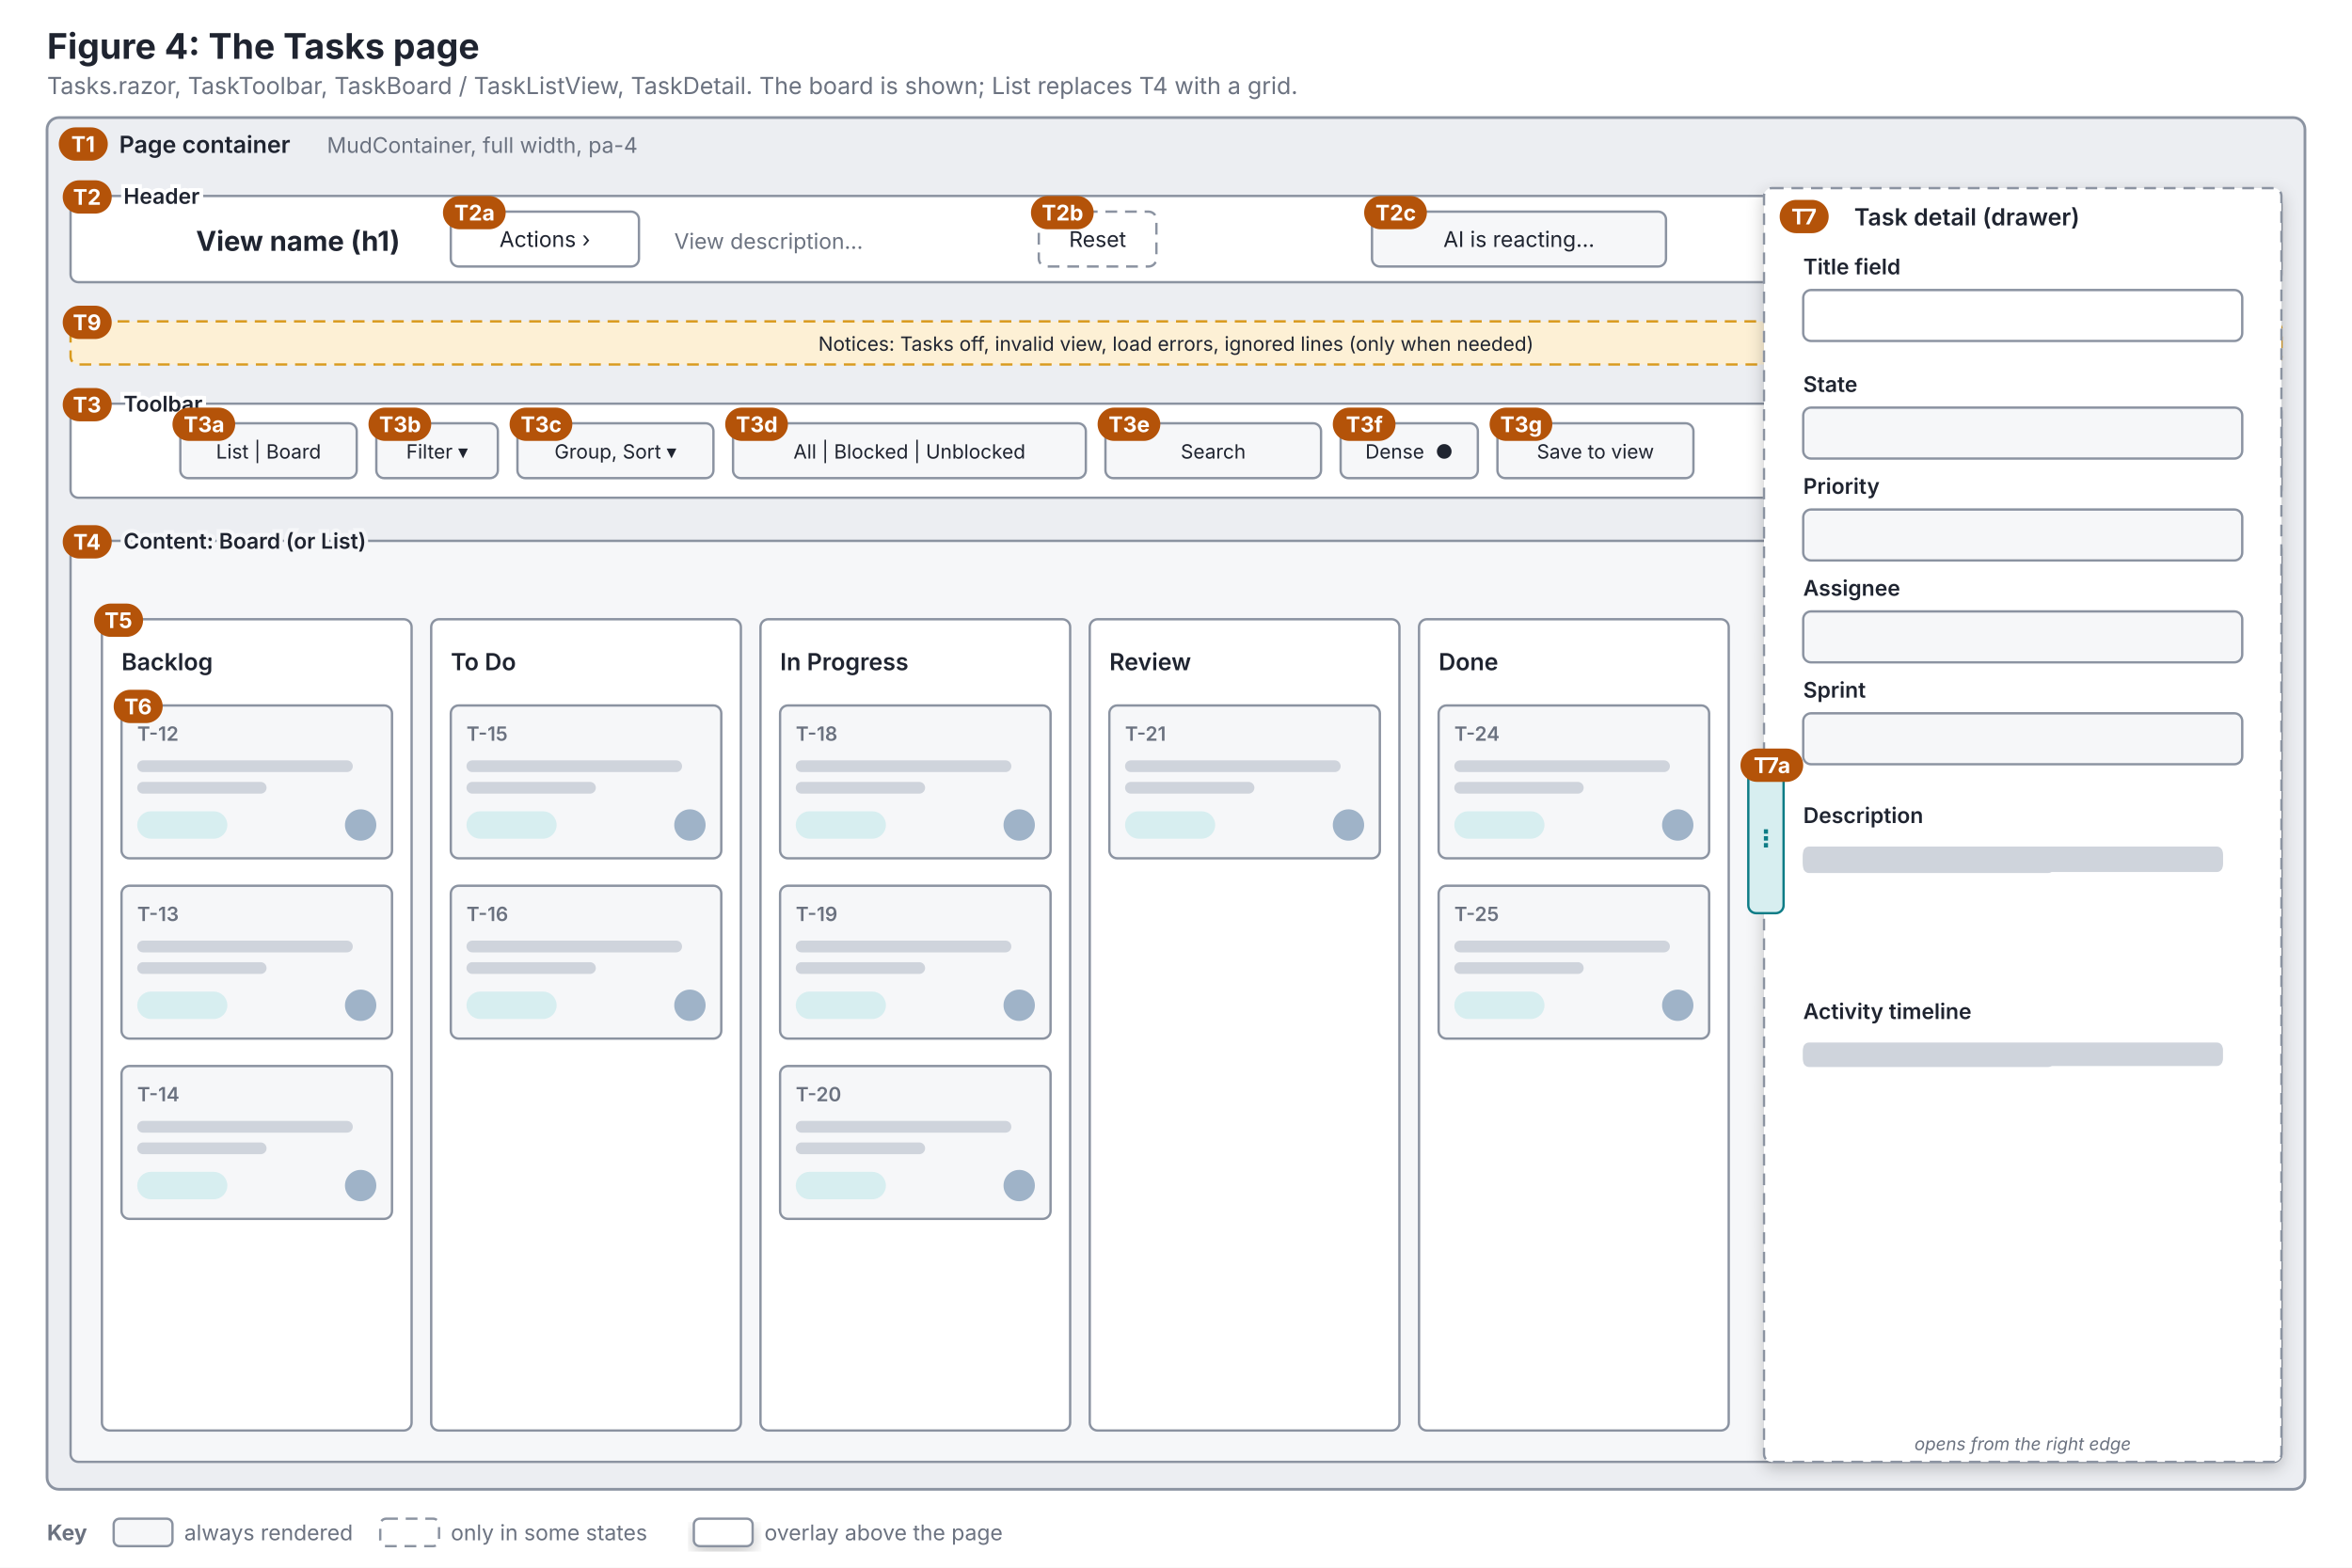
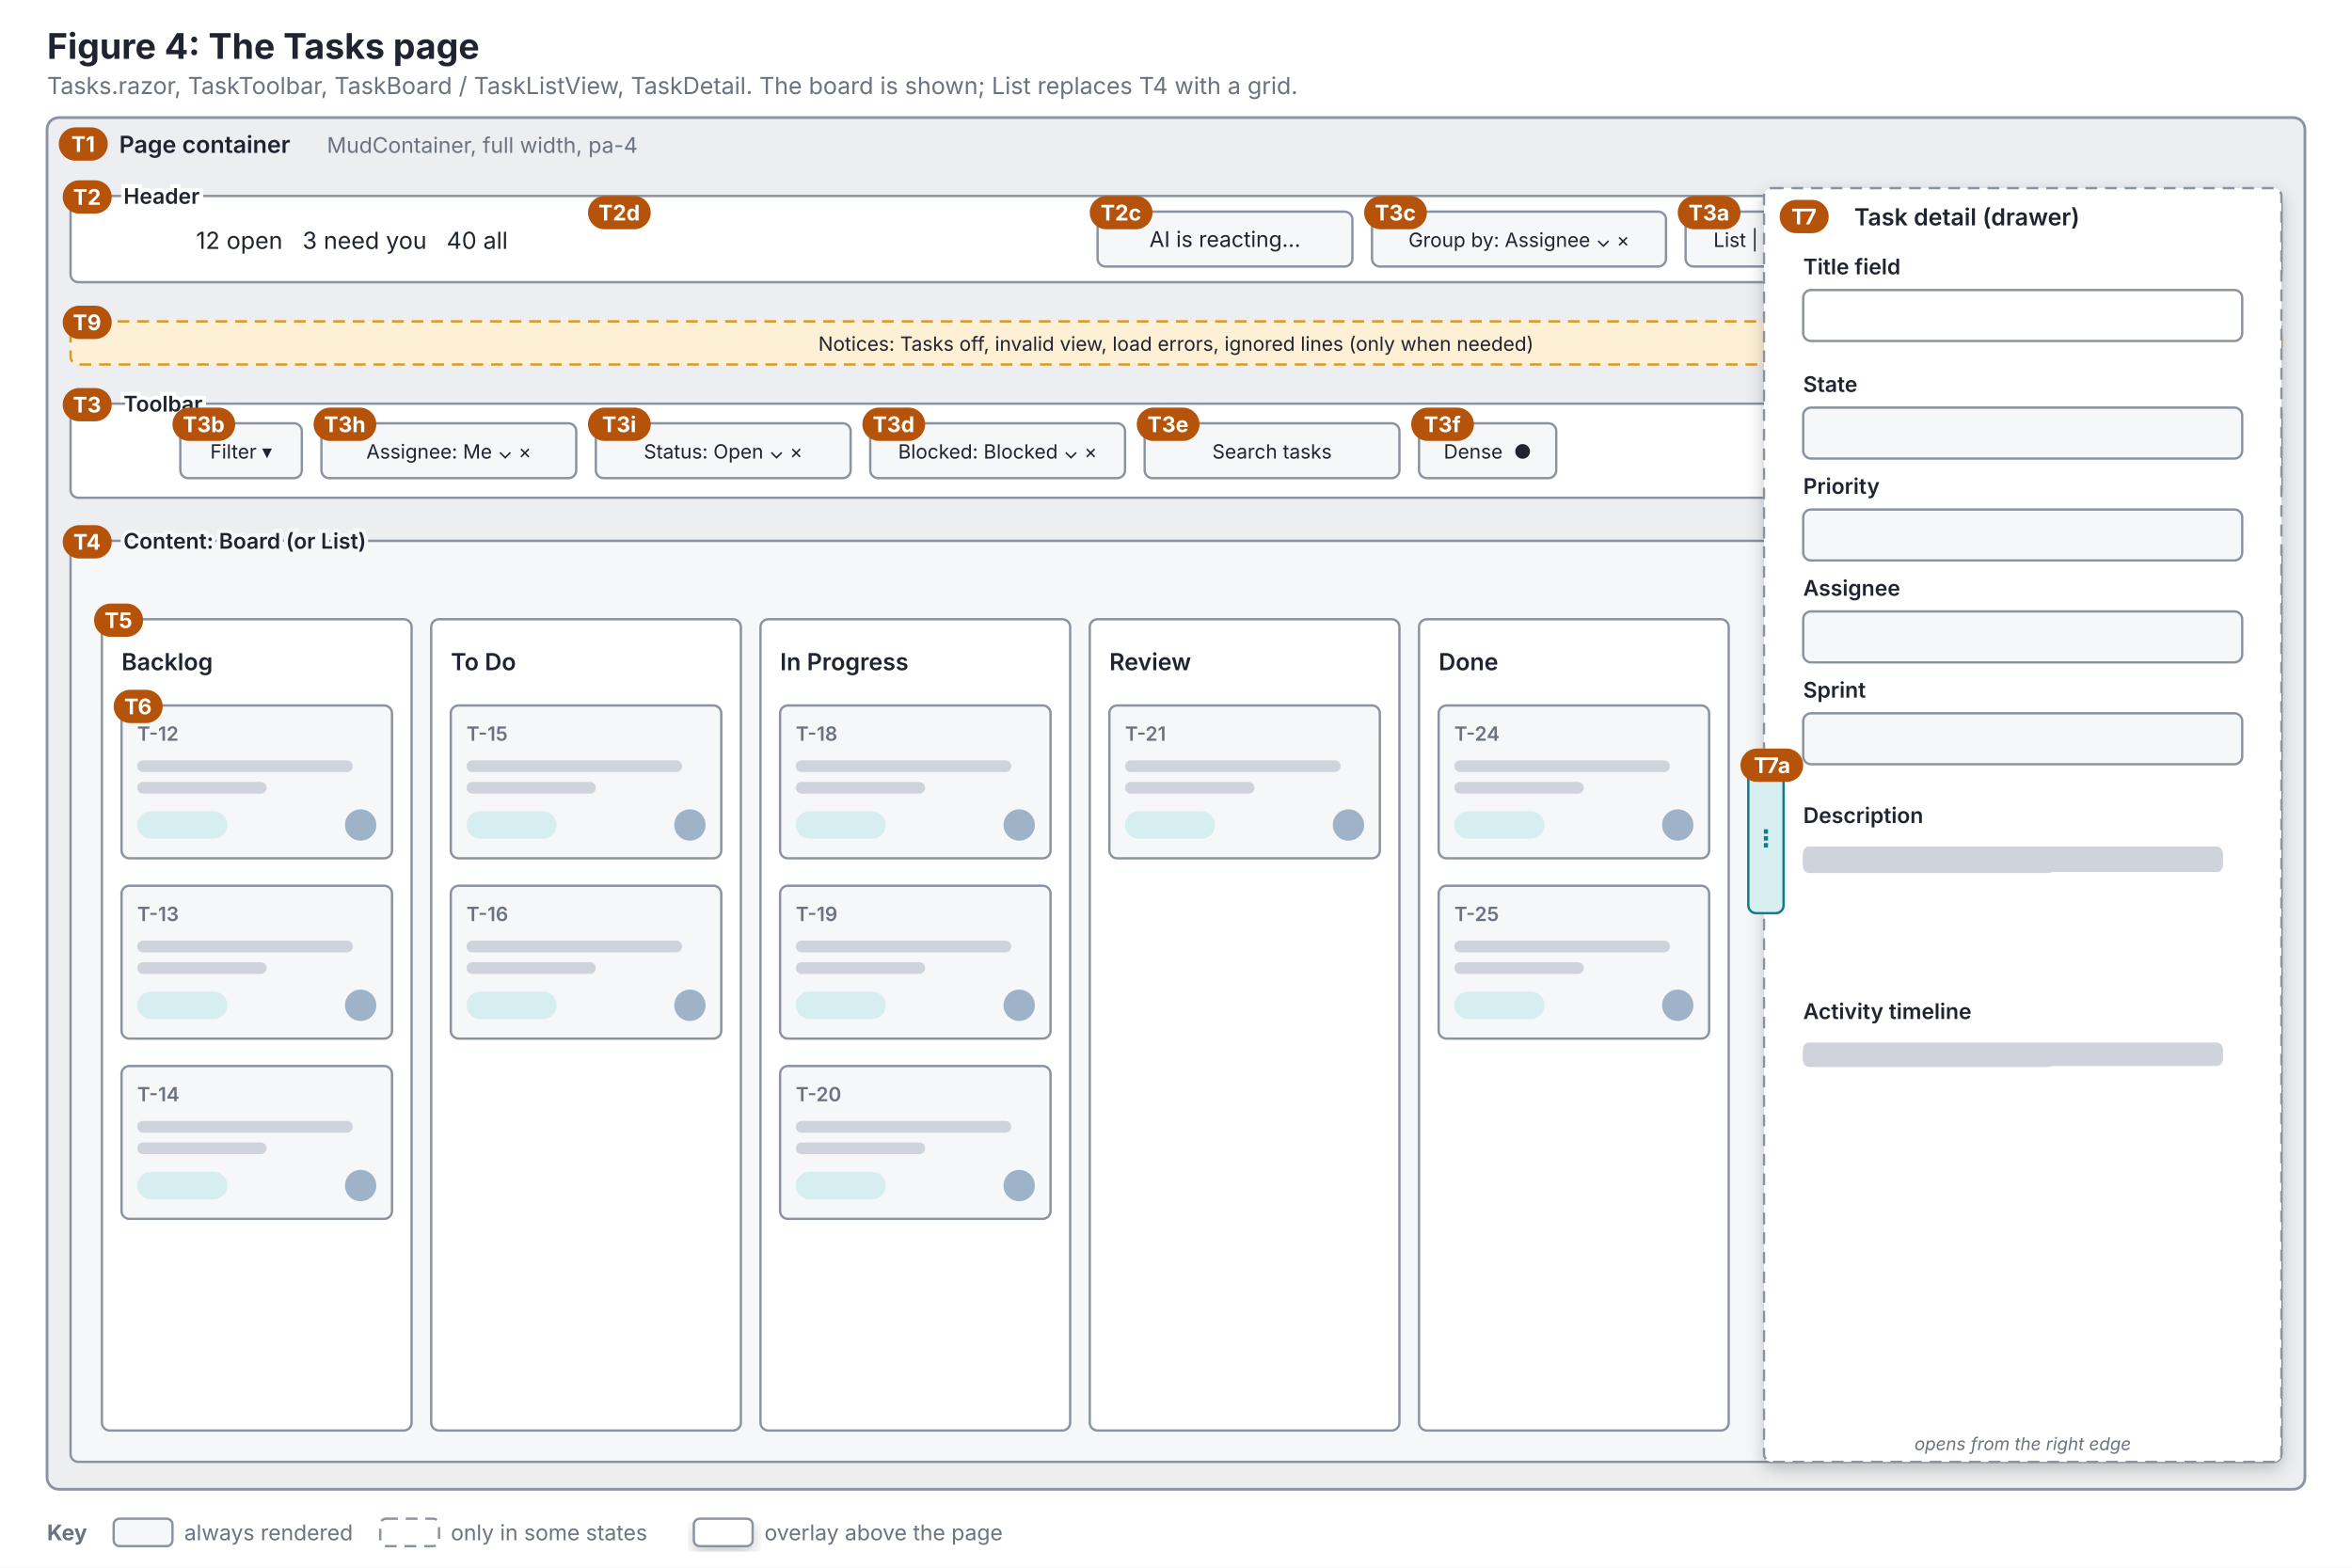
<svg xmlns="http://www.w3.org/2000/svg" viewBox="0 0 1200 800" width="1200" height="800" font-family="Inter, 'Segoe UI', Helvetica, Arial, sans-serif" xml:space="preserve" style="white-space: pre" role="img" aria-label="Figure 4: The Tasks page">
  <defs>
    <filter id="sh" x="-10%" y="-10%" width="125%" height="130%">
      <feDropShadow dx="0" dy="3" stdDeviation="4" flood-color="#000" flood-opacity="0.22" />
    </filter>
    <marker id="ar" viewBox="0 0 10 10" refX="9" refY="5" markerWidth="7" markerHeight="7" orient="auto-start-reverse">
      <path d="M0 0 L10 5 L0 10 z" fill="#6b7280" />
    </marker>
  </defs>
  <rect width="1200" height="800" fill="#ffffff" />
  <text x="24" y="30" font-size="18" font-weight="700" fill="#1f2430" text-anchor="start">Figure 4: The Tasks page</text>
  <text x="24" y="48" font-size="12" font-weight="400" fill="#6b7280" text-anchor="start">Tasks.razor, TaskToolbar, TaskBoard / TaskListView, TaskDetail. The board is shown; List replaces T4 with a grid.</text>
  <rect x="24" y="60" width="1152" height="700" rx="6" fill="#eceef2" stroke="#8b93a1" stroke-width="1.4" />
  <rect x="30" y="65" width="25" height="17" rx="8.5" fill="#b45309" />
  <text x="42.4" y="77.5" font-size="11" font-weight="700" fill="#fff" text-anchor="middle">T1</text>
  <text x="60.8" y="78" font-size="12" font-weight="600" fill="#1f2430" text-anchor="start">Page container</text>
  <text x="166.8" y="78" font-size="11" font-weight="400" fill="#6b7280" text-anchor="start">MudContainer, full width, pa-4</text>
  <rect x="36" y="100" width="1128" height="44" rx="4" fill="#ffffff" stroke="#8b93a1" stroke-width="1.2" />
  <rect x="32" y="92" width="25" height="17" rx="8.5" fill="#b45309" />
  <text x="44.4" y="104.5" font-size="11" font-weight="700" fill="#fff" text-anchor="middle">T2</text>
  <text x="63" y="104" font-size="11" font-weight="600" fill="#1f2430" stroke="#ffffff" stroke-width="4" paint-order="stroke">Header</text>
-   <text x="100" y="128" font-size="14" font-weight="700" fill="#1f2430" text-anchor="start">View name (h1)</text>
-   <rect x="230" y="108" width="96" height="28" rx="4" fill="#ffffff" stroke="#8b93a1" stroke-width="1.2" />
-   <text x="278.0" y="126.0" font-size="11" font-weight="400" fill="#1f2430" text-anchor="middle">Actions ›</text>
-   <rect x="226" y="100" width="32" height="17" rx="8.5" fill="#b45309" />
-   <text x="242.1" y="112.5" font-size="11" font-weight="700" fill="#fff" text-anchor="middle">T2a</text>
-   <text x="344" y="127" font-size="11" font-weight="400" fill="#6b7280" text-anchor="start">View description…</text>
-   <rect x="530" y="108" width="60" height="28" rx="4" fill="#ffffff" stroke="#8b93a1" stroke-width="1.2" stroke-dasharray="6 4" />
-   <text x="560.0" y="126.0" font-size="11" font-weight="400" fill="#1f2430" text-anchor="middle">Reset</text>
-   <rect x="526" y="100" width="32" height="17" rx="8.5" fill="#b45309" />
-   <text x="542.1" y="112.5" font-size="11" font-weight="700" fill="#fff" text-anchor="middle">T2b</text>
+   <text x="100" y="127" font-size="12" font-weight="400" fill="#1f2430" text-anchor="start">12 open   3 need you   40 all</text>
+   <rect x="300" y="100" width="32" height="17" rx="8.5" fill="#b45309" />
+   <text x="315.9" y="112.5" font-size="11" font-weight="700" fill="#fff" text-anchor="middle">T2d</text>
+   <rect x="560" y="108" width="130" height="28" rx="4" fill="#f6f7f9" stroke="#8b93a1" stroke-width="1.2" />
+   <text x="625.0" y="126" font-size="11" font-weight="400" fill="#1f2430" text-anchor="middle">AI is reacting…</text>
+   <rect x="556" y="100" width="32" height="17" rx="8.5" fill="#b45309" />
+   <text x="571.9" y="112.5" font-size="11" font-weight="700" fill="#fff" text-anchor="middle">T2c</text>
  <rect x="700" y="108" width="150" height="28" rx="4" fill="#f6f7f9" stroke="#8b93a1" stroke-width="1.2" />
-   <text x="775.0" y="126.0" font-size="11" font-weight="400" fill="#1f2430" text-anchor="middle">AI is reacting…</text>
+   <text x="775.0" y="126" font-size="10" font-weight="400" fill="#1f2430" text-anchor="middle">Group by: Assignee ⌄ ×</text>
  <rect x="696" y="100" width="32" height="17" rx="8.5" fill="#b45309" />
-   <text x="712.1" y="112.5" font-size="11" font-weight="700" fill="#fff" text-anchor="middle">T2c</text>
+   <text x="711.9" y="112.5" font-size="11" font-weight="700" fill="#fff" text-anchor="middle">T3c</text>
+   <rect x="860" y="108" width="90" height="28" rx="4" fill="#f6f7f9" stroke="#8b93a1" stroke-width="1.2" />
+   <text x="905.0" y="126" font-size="10" font-weight="400" fill="#1f2430" text-anchor="middle">List | Kanban</text>
+   <rect x="856" y="100" width="32" height="17" rx="8.5" fill="#b45309" />
+   <text x="871.9" y="112.5" font-size="11" font-weight="700" fill="#fff" text-anchor="middle">T3a</text>
+   <rect x="960" y="108" width="100" height="28" rx="4" fill="#d7e0f7" stroke="#8b93a1" stroke-width="1.2" />
+   <text x="1010.0" y="126" font-size="11" font-weight="700" fill="#1f2430" text-anchor="middle">+ New task</text>
+   <rect x="1070" y="108" width="36" height="28" rx="4" fill="#ffffff" stroke="#8b93a1" stroke-width="1.2" />
+   <text x="1088.0" y="126" font-size="14" font-weight="400" fill="#1f2430" text-anchor="middle">⋮</text>
+   <rect x="1064" y="100" width="32" height="17" rx="8.5" fill="#b45309" />
+   <text x="1079.9" y="112.5" font-size="11" font-weight="700" fill="#fff" text-anchor="middle">T2a</text>
  <rect x="36" y="164" width="1128" height="22" rx="4" fill="#fdf0d5" stroke="#d99a1e" stroke-width="1.2" stroke-dasharray="6 4" />
  <text x="600.0" y="179.0" font-size="10" font-weight="400" fill="#1f2430" text-anchor="middle">Notices: Tasks off, invalid view, load errors, ignored lines (only when needed)</text>
  <rect x="32" y="156" width="25" height="17" rx="8.5" fill="#b45309" />
  <text x="44.4" y="168.5" font-size="11" font-weight="700" fill="#fff" text-anchor="middle">T9</text>
  <rect x="36" y="206" width="1128" height="48" rx="4" fill="#ffffff" stroke="#8b93a1" stroke-width="1.2" />
  <rect x="32" y="198" width="25" height="17" rx="8.5" fill="#b45309" />
  <text x="44.4" y="210.5" font-size="11" font-weight="700" fill="#fff" text-anchor="middle">T3</text>
  <text x="63" y="210" font-size="11" font-weight="600" fill="#1f2430" stroke="#ffffff" stroke-width="4" paint-order="stroke">Toolbar</text>
-   <rect x="92" y="216" width="90" height="28" rx="4" fill="#f6f7f9" stroke="#8b93a1" stroke-width="1.2" />
-   <text x="137.0" y="234.0" font-size="10" font-weight="400" fill="#1f2430" text-anchor="middle">List | Board</text>
+   <rect x="92" y="216" width="62" height="28" rx="4" fill="#f6f7f9" stroke="#8b93a1" stroke-width="1.2" />
+   <text x="123.0" y="234" font-size="10" font-weight="400" fill="#1f2430" text-anchor="middle">Filter ▾</text>
  <rect x="88" y="208" width="32" height="17" rx="8.5" fill="#b45309" />
-   <text x="104.1" y="220.5" font-size="11" font-weight="700" fill="#fff" text-anchor="middle">T3a</text>
-   <rect x="192" y="216" width="62" height="28" rx="4" fill="#f6f7f9" stroke="#8b93a1" stroke-width="1.2" />
-   <text x="223.0" y="234.0" font-size="10" font-weight="400" fill="#1f2430" text-anchor="middle">Filter ▾</text>
-   <rect x="188" y="208" width="32" height="17" rx="8.5" fill="#b45309" />
-   <text x="204.1" y="220.5" font-size="11" font-weight="700" fill="#fff" text-anchor="middle">T3b</text>
-   <rect x="264" y="216" width="100" height="28" rx="4" fill="#f6f7f9" stroke="#8b93a1" stroke-width="1.2" />
-   <text x="314.0" y="234.0" font-size="10" font-weight="400" fill="#1f2430" text-anchor="middle">Group, Sort ▾</text>
-   <rect x="260" y="208" width="32" height="17" rx="8.5" fill="#b45309" />
-   <text x="276.1" y="220.5" font-size="11" font-weight="700" fill="#fff" text-anchor="middle">T3c</text>
-   <rect x="374" y="216" width="180" height="28" rx="4" fill="#f6f7f9" stroke="#8b93a1" stroke-width="1.2" />
-   <text x="464.0" y="234.0" font-size="10" font-weight="400" fill="#1f2430" text-anchor="middle">All | Blocked | Unblocked</text>
-   <rect x="370" y="208" width="32" height="17" rx="8.5" fill="#b45309" />
-   <text x="386.1" y="220.5" font-size="11" font-weight="700" fill="#fff" text-anchor="middle">T3d</text>
-   <rect x="564" y="216" width="110" height="28" rx="4" fill="#f6f7f9" stroke="#8b93a1" stroke-width="1.2" />
-   <text x="619.0" y="234.0" font-size="10" font-weight="400" fill="#1f2430" text-anchor="middle">Search</text>
-   <rect x="560" y="208" width="32" height="17" rx="8.5" fill="#b45309" />
-   <text x="576.1" y="220.5" font-size="11" font-weight="700" fill="#fff" text-anchor="middle">T3e</text>
-   <rect x="684" y="216" width="70" height="28" rx="4" fill="#f6f7f9" stroke="#8b93a1" stroke-width="1.2" />
-   <text x="719.0" y="234.0" font-size="10" font-weight="400" fill="#1f2430" text-anchor="middle">Dense  ●</text>
-   <rect x="680" y="208" width="32" height="17" rx="8.5" fill="#b45309" />
-   <text x="696.1" y="220.5" font-size="11" font-weight="700" fill="#fff" text-anchor="middle">T3f</text>
-   <rect x="764" y="216" width="100" height="28" rx="4" fill="#f6f7f9" stroke="#8b93a1" stroke-width="1.2" />
-   <text x="814.0" y="234.0" font-size="10" font-weight="400" fill="#1f2430" text-anchor="middle">Save to view</text>
-   <rect x="760" y="208" width="32" height="17" rx="8.5" fill="#b45309" />
-   <text x="776.1" y="220.5" font-size="11" font-weight="700" fill="#fff" text-anchor="middle">T3g</text>
+   <text x="103.9" y="220.5" font-size="11" font-weight="700" fill="#fff" text-anchor="middle">T3b</text>
+   <rect x="164" y="216" width="130" height="28" rx="4" fill="#f6f7f9" stroke="#8b93a1" stroke-width="1.2" />
+   <text x="229.0" y="234" font-size="10" font-weight="400" fill="#1f2430" text-anchor="middle">Assignee: Me ⌄ ×</text>
+   <rect x="160" y="208" width="32" height="17" rx="8.5" fill="#b45309" />
+   <text x="175.9" y="220.5" font-size="11" font-weight="700" fill="#fff" text-anchor="middle">T3h</text>
+   <rect x="304" y="216" width="130" height="28" rx="4" fill="#f6f7f9" stroke="#8b93a1" stroke-width="1.2" />
+   <text x="369.0" y="234" font-size="10" font-weight="400" fill="#1f2430" text-anchor="middle">Status: Open ⌄ ×</text>
+   <rect x="300" y="208" width="32" height="17" rx="8.5" fill="#b45309" />
+   <text x="315.9" y="220.5" font-size="11" font-weight="700" fill="#fff" text-anchor="middle">T3i</text>
+   <rect x="444" y="216" width="130" height="28" rx="4" fill="#f6f7f9" stroke="#8b93a1" stroke-width="1.2" />
+   <text x="509.0" y="234" font-size="10" font-weight="400" fill="#1f2430" text-anchor="middle">Blocked: Blocked ⌄ ×</text>
+   <rect x="440" y="208" width="32" height="17" rx="8.5" fill="#b45309" />
+   <text x="455.9" y="220.5" font-size="11" font-weight="700" fill="#fff" text-anchor="middle">T3d</text>
+   <rect x="584" y="216" width="130" height="28" rx="4" fill="#f6f7f9" stroke="#8b93a1" stroke-width="1.2" />
+   <text x="649.0" y="234" font-size="10" font-weight="400" fill="#1f2430" text-anchor="middle">Search tasks</text>
+   <rect x="580" y="208" width="32" height="17" rx="8.5" fill="#b45309" />
+   <text x="595.9" y="220.5" font-size="11" font-weight="700" fill="#fff" text-anchor="middle">T3e</text>
+   <rect x="724" y="216" width="70" height="28" rx="4" fill="#f6f7f9" stroke="#8b93a1" stroke-width="1.2" />
+   <text x="759.0" y="234" font-size="10" font-weight="400" fill="#1f2430" text-anchor="middle">Dense  ●</text>
+   <rect x="720" y="208" width="32" height="17" rx="8.5" fill="#b45309" />
+   <text x="735.9" y="220.5" font-size="11" font-weight="700" fill="#fff" text-anchor="middle">T3f</text>
  <rect x="36" y="276" width="1128" height="470" rx="4" fill="#f6f7f9" stroke="#8b93a1" stroke-width="1.2" />
  <rect x="32" y="268" width="25" height="17" rx="8.5" fill="#b45309" />
  <text x="44.4" y="280.5" font-size="11" font-weight="700" fill="#fff" text-anchor="middle">T4</text>
  <text x="63" y="280" font-size="11" font-weight="600" fill="#1f2430" stroke="#f6f7f9" stroke-width="4" paint-order="stroke">Content: Board (or List)</text>
  <rect x="52" y="316" width="158" height="414" rx="4" fill="#ffffff" stroke="#8b93a1" stroke-width="1.2" />
  <text x="62" y="342" font-size="12" font-weight="600" fill="#1f2430" text-anchor="start">Backlog</text>
  <rect x="48" y="308" width="25" height="17" rx="8.5" fill="#b45309" />
  <text x="60.4" y="320.5" font-size="11" font-weight="700" fill="#fff" text-anchor="middle">T5</text>
  <rect x="62" y="360" width="138" height="78" rx="4" fill="#f6f7f9" stroke="#8b93a1" stroke-width="1.2" />
  <rect x="58" y="352" width="25" height="17" rx="8.5" fill="#b45309" />
  <text x="70.4" y="364.5" font-size="11" font-weight="700" fill="#fff" text-anchor="middle">T6</text>
  <text x="70" y="378" font-size="10" font-weight="600" fill="#6b7280" text-anchor="start">T-12</text>
  <rect x="70" y="388" width="110" height="6" rx="3" fill="#cfd4dc" />
  <rect x="70" y="399" width="66" height="6" rx="3" fill="#cfd4dc" />
  <rect x="70" y="414" width="46" height="14" rx="7" fill="#d7eef0" stroke="none" stroke-width="1.2" />
  <circle cx="184" cy="421" r="8" fill="#9fb3c8" stroke="none" stroke-width="1" />
  <rect x="62" y="452" width="138" height="78" rx="4" fill="#f6f7f9" stroke="#8b93a1" stroke-width="1.2" />
  <text x="70" y="470" font-size="10" font-weight="600" fill="#6b7280" text-anchor="start">T-13</text>
  <rect x="70" y="480" width="110" height="6" rx="3" fill="#cfd4dc" />
  <rect x="70" y="491" width="66" height="6" rx="3" fill="#cfd4dc" />
  <rect x="70" y="506" width="46" height="14" rx="7" fill="#d7eef0" stroke="none" stroke-width="1.2" />
  <circle cx="184" cy="513" r="8" fill="#9fb3c8" stroke="none" stroke-width="1" />
  <rect x="62" y="544" width="138" height="78" rx="4" fill="#f6f7f9" stroke="#8b93a1" stroke-width="1.2" />
  <text x="70" y="562" font-size="10" font-weight="600" fill="#6b7280" text-anchor="start">T-14</text>
  <rect x="70" y="572" width="110" height="6" rx="3" fill="#cfd4dc" />
  <rect x="70" y="583" width="66" height="6" rx="3" fill="#cfd4dc" />
  <rect x="70" y="598" width="46" height="14" rx="7" fill="#d7eef0" stroke="none" stroke-width="1.2" />
  <circle cx="184" cy="605" r="8" fill="#9fb3c8" stroke="none" stroke-width="1" />
  <rect x="220" y="316" width="158" height="414" rx="4" fill="#ffffff" stroke="#8b93a1" stroke-width="1.2" />
  <text x="230" y="342" font-size="12" font-weight="600" fill="#1f2430" text-anchor="start">To Do</text>
  <rect x="230" y="360" width="138" height="78" rx="4" fill="#f6f7f9" stroke="#8b93a1" stroke-width="1.2" />
  <text x="238" y="378" font-size="10" font-weight="600" fill="#6b7280" text-anchor="start">T-15</text>
  <rect x="238" y="388" width="110" height="6" rx="3" fill="#cfd4dc" />
  <rect x="238" y="399" width="66" height="6" rx="3" fill="#cfd4dc" />
  <rect x="238" y="414" width="46" height="14" rx="7" fill="#d7eef0" stroke="none" stroke-width="1.2" />
  <circle cx="352" cy="421" r="8" fill="#9fb3c8" stroke="none" stroke-width="1" />
  <rect x="230" y="452" width="138" height="78" rx="4" fill="#f6f7f9" stroke="#8b93a1" stroke-width="1.2" />
  <text x="238" y="470" font-size="10" font-weight="600" fill="#6b7280" text-anchor="start">T-16</text>
  <rect x="238" y="480" width="110" height="6" rx="3" fill="#cfd4dc" />
  <rect x="238" y="491" width="66" height="6" rx="3" fill="#cfd4dc" />
  <rect x="238" y="506" width="46" height="14" rx="7" fill="#d7eef0" stroke="none" stroke-width="1.2" />
  <circle cx="352" cy="513" r="8" fill="#9fb3c8" stroke="none" stroke-width="1" />
  <rect x="388" y="316" width="158" height="414" rx="4" fill="#ffffff" stroke="#8b93a1" stroke-width="1.2" />
  <text x="398" y="342" font-size="12" font-weight="600" fill="#1f2430" text-anchor="start">In Progress</text>
  <rect x="398" y="360" width="138" height="78" rx="4" fill="#f6f7f9" stroke="#8b93a1" stroke-width="1.2" />
  <text x="406" y="378" font-size="10" font-weight="600" fill="#6b7280" text-anchor="start">T-18</text>
  <rect x="406" y="388" width="110" height="6" rx="3" fill="#cfd4dc" />
  <rect x="406" y="399" width="66" height="6" rx="3" fill="#cfd4dc" />
  <rect x="406" y="414" width="46" height="14" rx="7" fill="#d7eef0" stroke="none" stroke-width="1.2" />
  <circle cx="520" cy="421" r="8" fill="#9fb3c8" stroke="none" stroke-width="1" />
  <rect x="398" y="452" width="138" height="78" rx="4" fill="#f6f7f9" stroke="#8b93a1" stroke-width="1.2" />
  <text x="406" y="470" font-size="10" font-weight="600" fill="#6b7280" text-anchor="start">T-19</text>
  <rect x="406" y="480" width="110" height="6" rx="3" fill="#cfd4dc" />
  <rect x="406" y="491" width="66" height="6" rx="3" fill="#cfd4dc" />
  <rect x="406" y="506" width="46" height="14" rx="7" fill="#d7eef0" stroke="none" stroke-width="1.2" />
  <circle cx="520" cy="513" r="8" fill="#9fb3c8" stroke="none" stroke-width="1" />
  <rect x="398" y="544" width="138" height="78" rx="4" fill="#f6f7f9" stroke="#8b93a1" stroke-width="1.2" />
  <text x="406" y="562" font-size="10" font-weight="600" fill="#6b7280" text-anchor="start">T-20</text>
  <rect x="406" y="572" width="110" height="6" rx="3" fill="#cfd4dc" />
  <rect x="406" y="583" width="66" height="6" rx="3" fill="#cfd4dc" />
  <rect x="406" y="598" width="46" height="14" rx="7" fill="#d7eef0" stroke="none" stroke-width="1.2" />
  <circle cx="520" cy="605" r="8" fill="#9fb3c8" stroke="none" stroke-width="1" />
  <rect x="556" y="316" width="158" height="414" rx="4" fill="#ffffff" stroke="#8b93a1" stroke-width="1.2" />
  <text x="566" y="342" font-size="12" font-weight="600" fill="#1f2430" text-anchor="start">Review</text>
  <rect x="566" y="360" width="138" height="78" rx="4" fill="#f6f7f9" stroke="#8b93a1" stroke-width="1.2" />
  <text x="574" y="378" font-size="10" font-weight="600" fill="#6b7280" text-anchor="start">T-21</text>
  <rect x="574" y="388" width="110" height="6" rx="3" fill="#cfd4dc" />
  <rect x="574" y="399" width="66" height="6" rx="3" fill="#cfd4dc" />
  <rect x="574" y="414" width="46" height="14" rx="7" fill="#d7eef0" stroke="none" stroke-width="1.2" />
  <circle cx="688" cy="421" r="8" fill="#9fb3c8" stroke="none" stroke-width="1" />
  <rect x="724" y="316" width="158" height="414" rx="4" fill="#ffffff" stroke="#8b93a1" stroke-width="1.2" />
  <text x="734" y="342" font-size="12" font-weight="600" fill="#1f2430" text-anchor="start">Done</text>
  <rect x="734" y="360" width="138" height="78" rx="4" fill="#f6f7f9" stroke="#8b93a1" stroke-width="1.2" />
  <text x="742" y="378" font-size="10" font-weight="600" fill="#6b7280" text-anchor="start">T-24</text>
  <rect x="742" y="388" width="110" height="6" rx="3" fill="#cfd4dc" />
  <rect x="742" y="399" width="66" height="6" rx="3" fill="#cfd4dc" />
  <rect x="742" y="414" width="46" height="14" rx="7" fill="#d7eef0" stroke="none" stroke-width="1.2" />
  <circle cx="856" cy="421" r="8" fill="#9fb3c8" stroke="none" stroke-width="1" />
  <rect x="734" y="452" width="138" height="78" rx="4" fill="#f6f7f9" stroke="#8b93a1" stroke-width="1.2" />
  <text x="742" y="470" font-size="10" font-weight="600" fill="#6b7280" text-anchor="start">T-25</text>
  <rect x="742" y="480" width="110" height="6" rx="3" fill="#cfd4dc" />
  <rect x="742" y="491" width="66" height="6" rx="3" fill="#cfd4dc" />
  <rect x="742" y="506" width="46" height="14" rx="7" fill="#d7eef0" stroke="none" stroke-width="1.2" />
  <circle cx="856" cy="513" r="8" fill="#9fb3c8" stroke="none" stroke-width="1" />
  <rect x="900" y="96" width="264" height="650" rx="4" fill="#ffffff" stroke="#8b93a1" stroke-width="1.2" stroke-dasharray="6 4" filter="url(#sh)" />
  <rect x="908" y="102" width="25" height="17" rx="8.5" fill="#b45309" />
  <text x="920.4" y="114.5" font-size="11" font-weight="700" fill="#fff" text-anchor="middle">T7</text>
  <text x="946" y="115" font-size="12" font-weight="600" fill="#1f2430" text-anchor="start">Task detail (drawer)</text>
  <rect x="892" y="390" width="18" height="76" rx="4" fill="#d7eef0" stroke="#0e7c86" stroke-width="1.2" />
  <rect x="888" y="382" width="32" height="17" rx="8.5" fill="#b45309" />
  <text x="904.1" y="394.5" font-size="11" font-weight="700" fill="#fff" text-anchor="middle">T7a</text>
  <text x="901" y="432" font-size="12" font-weight="700" fill="#0e7c86" text-anchor="middle">⋮</text>
  <text x="920" y="140" font-size="11" font-weight="600" fill="#1f2430" text-anchor="start">Title field</text>
  <rect x="920" y="148" width="224" height="26" rx="4" fill="#ffffff" stroke="#8b93a1" stroke-width="1.2" />
  <text x="920" y="200" font-size="11" font-weight="600" fill="#1f2430" text-anchor="start">State</text>
  <rect x="920" y="208" width="224" height="26" rx="4" fill="#f6f7f9" stroke="#8b93a1" stroke-width="1.2" />
  <text x="920" y="252" font-size="11" font-weight="600" fill="#1f2430" text-anchor="start">Priority</text>
  <rect x="920" y="260" width="224" height="26" rx="4" fill="#f6f7f9" stroke="#8b93a1" stroke-width="1.2" />
  <text x="920" y="304" font-size="11" font-weight="600" fill="#1f2430" text-anchor="start">Assignee</text>
  <rect x="920" y="312" width="224" height="26" rx="4" fill="#f6f7f9" stroke="#8b93a1" stroke-width="1.2" />
  <text x="920" y="356" font-size="11" font-weight="600" fill="#1f2430" text-anchor="start">Sprint</text>
  <rect x="920" y="364" width="224" height="26" rx="4" fill="#f6f7f9" stroke="#8b93a1" stroke-width="1.2" />
  <text x="920" y="420" font-size="11" font-weight="600" fill="#1f2430" text-anchor="start">Description</text>
  <rect x="920" y="432.0" width="214" height="11" rx="3" fill="#cfd4dc" />
  <rect x="920" y="432.5" width="214" height="11" rx="3" fill="#cfd4dc" />
  <rect x="920" y="433.0" width="214" height="11" rx="3" fill="#cfd4dc" />
  <rect x="920" y="433.5" width="214" height="11" rx="3" fill="#cfd4dc" />
  <rect x="920" y="434.0" width="214" height="11" rx="3" fill="#cfd4dc" />
  <rect x="920" y="434.5" width="128" height="11" rx="3" fill="#cfd4dc" />
  <text x="920" y="520" font-size="11" font-weight="600" fill="#1f2430" text-anchor="start">Activity timeline</text>
  <rect x="920" y="532.0" width="214" height="11" rx="3" fill="#cfd4dc" />
  <rect x="920" y="532.5" width="214" height="11" rx="3" fill="#cfd4dc" />
  <rect x="920" y="533.0" width="214" height="11" rx="3" fill="#cfd4dc" />
  <rect x="920" y="533.5" width="128" height="11" rx="3" fill="#cfd4dc" />
  <text x="1032" y="740" font-size="9" font-weight="400" fill="#6b7280" text-anchor="middle" font-style="italic">opens from the right edge</text>
  <text x="24" y="786" font-size="11" font-weight="700" fill="#6b7280" text-anchor="start">Key</text>
  <rect x="58" y="775" width="30" height="14" rx="3" fill="#f6f7f9" stroke="#8b93a1" stroke-width="1.2" />
  <text x="94" y="786" font-size="11" font-weight="400" fill="#6b7280" text-anchor="start">always rendered</text>
  <rect x="194" y="775" width="30" height="14" rx="3" fill="#ffffff" stroke="#8b93a1" stroke-width="1.2" stroke-dasharray="6 4" />
  <text x="230" y="786" font-size="11" font-weight="400" fill="#6b7280" text-anchor="start">only in some states</text>
  <rect x="354" y="775" width="30" height="14" rx="3" fill="#ffffff" stroke="#8b93a1" stroke-width="1.2" filter="url(#sh)" />
  <text x="390" y="786" font-size="11" font-weight="400" fill="#6b7280" text-anchor="start">overlay above the page</text>
</svg>
